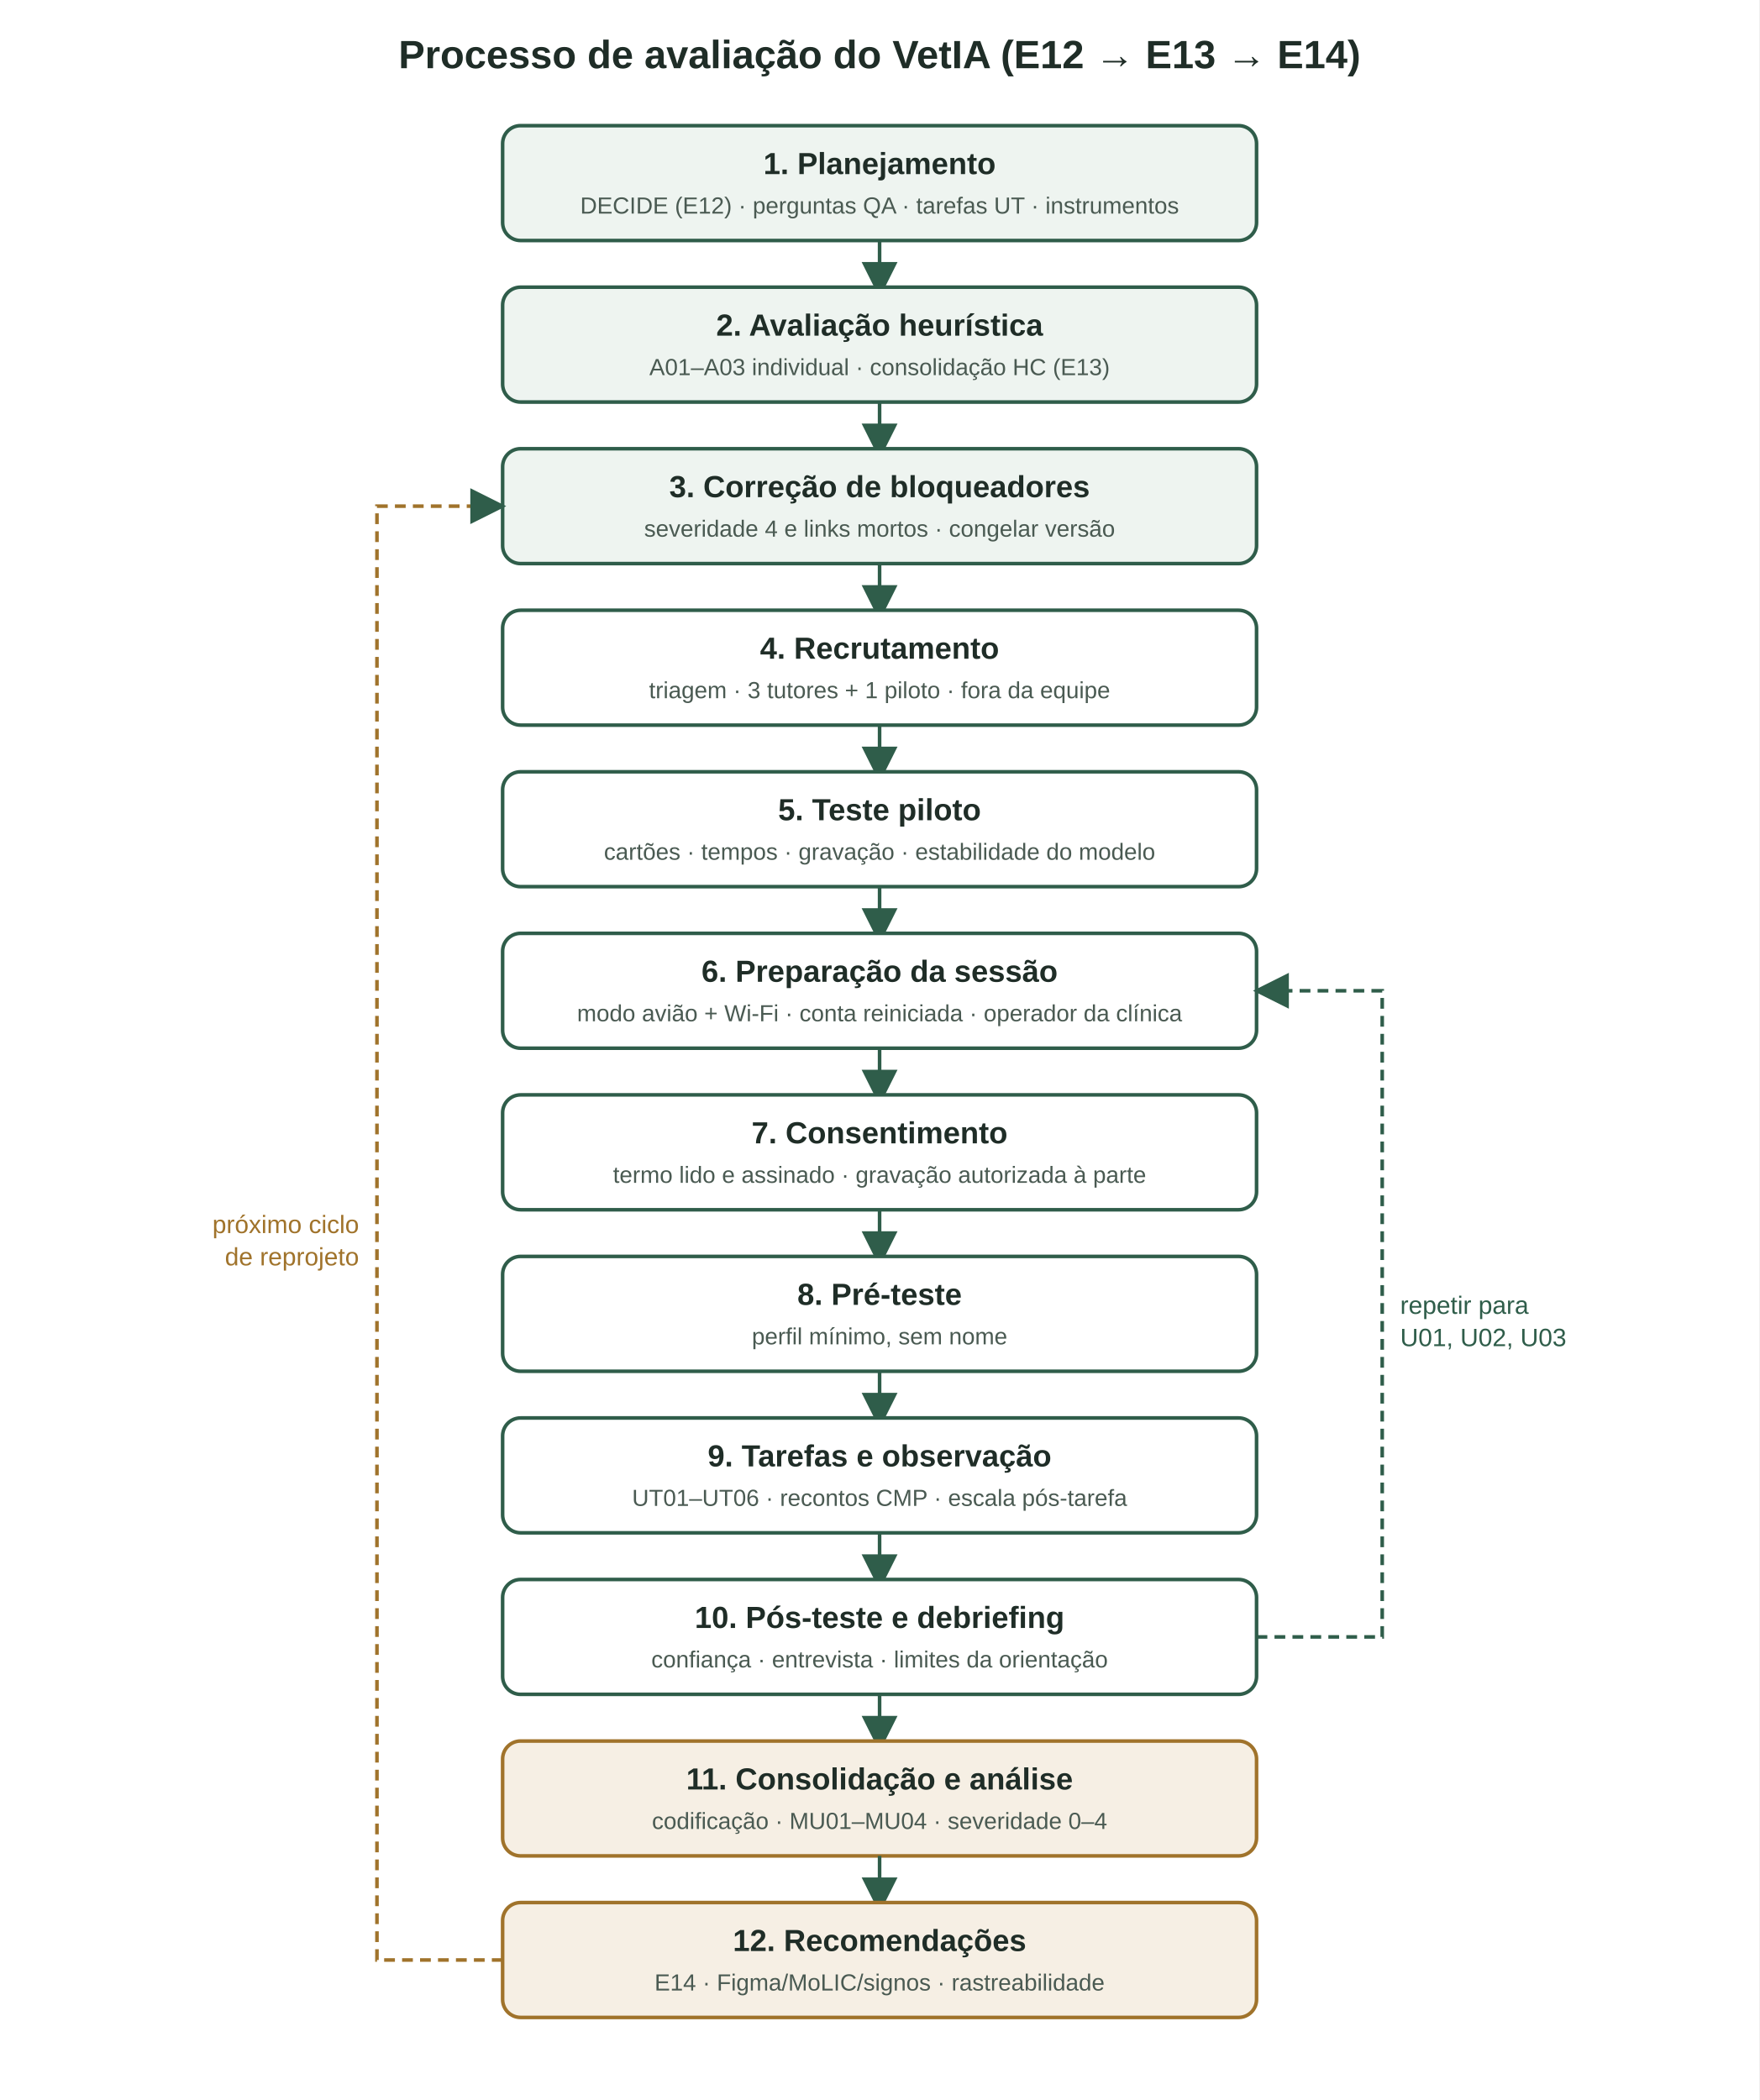
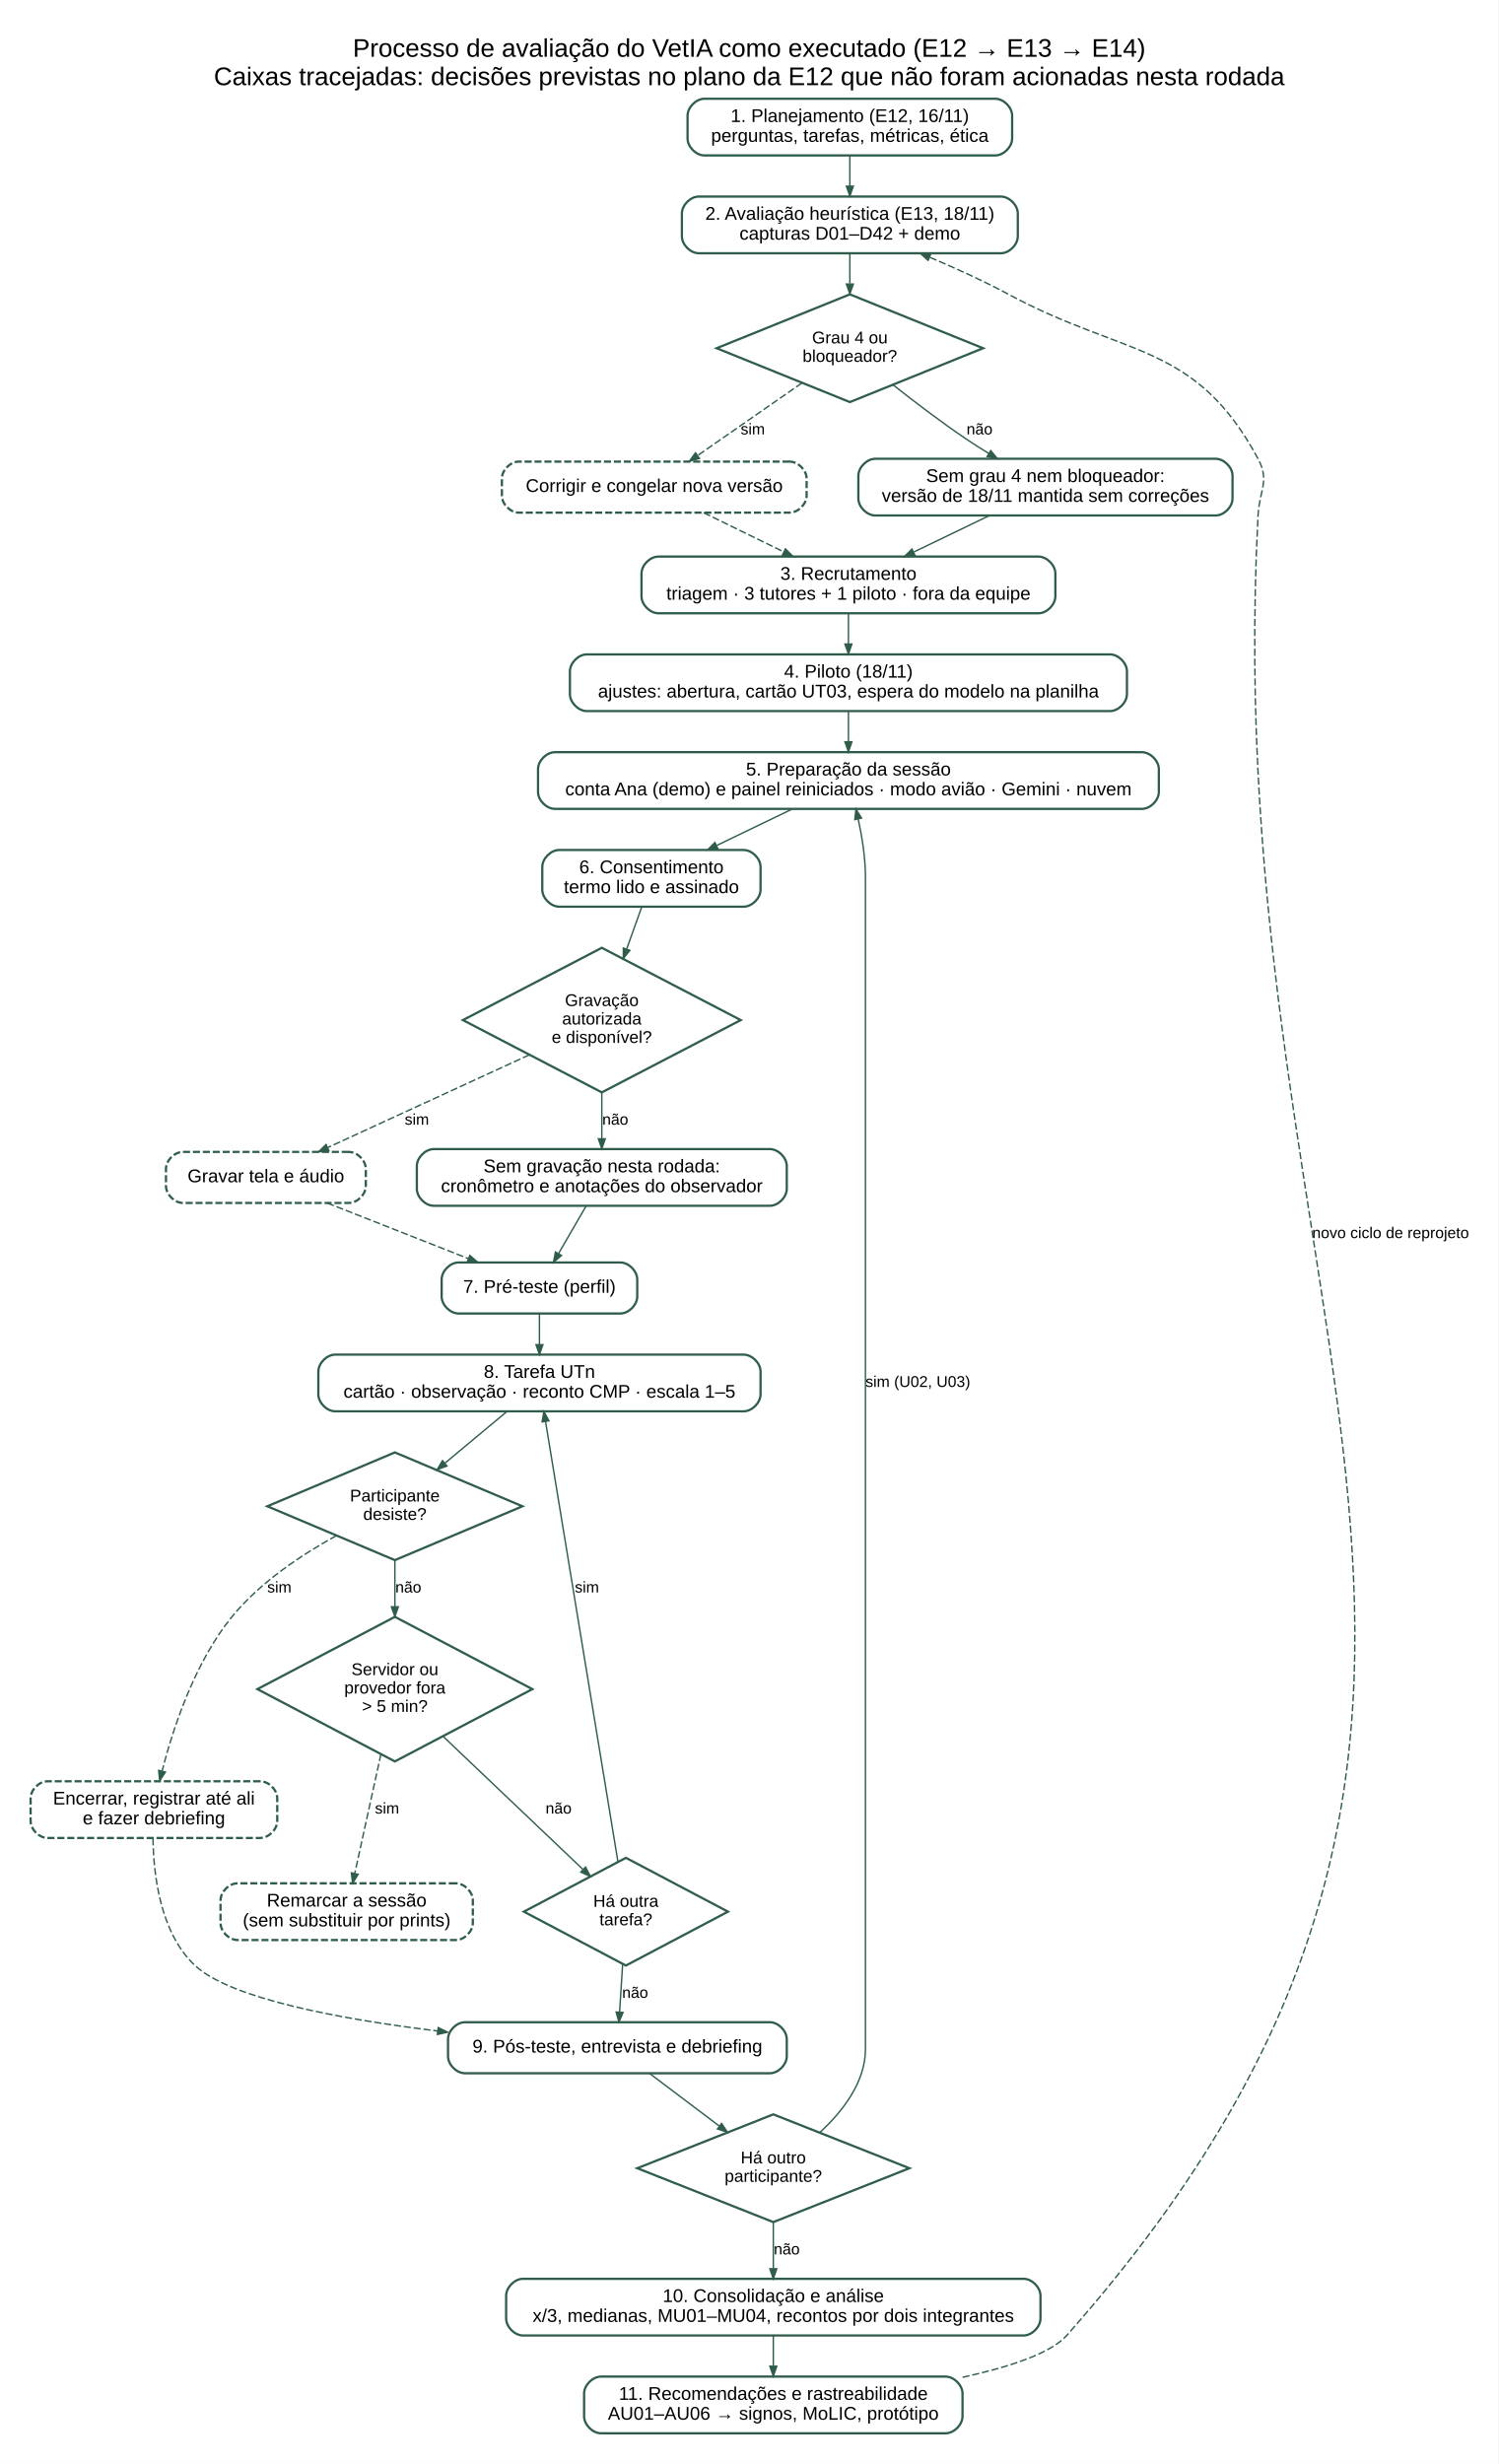
- <svg xmlns="http://www.w3.org/2000/svg" viewBox="0 0 980 1170" width="980" height="1170" font-family="Arial, sans-serif">
-   <rect width="100%" height="100%" fill="#ffffff" />
-   <defs>
-     <marker id="a" markerWidth="10" markerHeight="10" refX="5" refY="5" orient="auto">
-       <path d="M0,0 L10,5 L0,10 z" fill="#2f5d4a" />
-     </marker>
-   </defs>
-   <text x="490.0" y="38" text-anchor="middle" font-size="22" font-weight="bold" fill="#1f2d27">Processo de avaliação do VetIA (E12 → E13 → E14)</text>
-   <rect x="280.0" y="70" width="420" height="64" rx="10" fill="#eef4f0" stroke="#2f5d4a" stroke-width="2" />
-   <text x="490.0" y="97" text-anchor="middle" font-size="17" font-weight="bold" fill="#1f2d27">1. Planejamento</text>
-   <text x="490.0" y="119" text-anchor="middle" font-size="13" fill="#4a5a52">DECIDE (E12) · perguntas QA · tarefas UT · instrumentos</text>
-   <line x1="490.0" y1="134" x2="490.0" y2="156" stroke="#2f5d4a" stroke-width="2" marker-end="url(#a)" />
-   <rect x="280.0" y="160" width="420" height="64" rx="10" fill="#eef4f0" stroke="#2f5d4a" stroke-width="2" />
-   <text x="490.0" y="187" text-anchor="middle" font-size="17" font-weight="bold" fill="#1f2d27">2. Avaliação heurística</text>
-   <text x="490.0" y="209" text-anchor="middle" font-size="13" fill="#4a5a52">A01–A03 individual · consolidação HC (E13)</text>
-   <line x1="490.0" y1="224" x2="490.0" y2="246" stroke="#2f5d4a" stroke-width="2" marker-end="url(#a)" />
-   <rect x="280.0" y="250" width="420" height="64" rx="10" fill="#eef4f0" stroke="#2f5d4a" stroke-width="2" />
-   <text x="490.0" y="277" text-anchor="middle" font-size="17" font-weight="bold" fill="#1f2d27">3. Correção de bloqueadores</text>
-   <text x="490.0" y="299" text-anchor="middle" font-size="13" fill="#4a5a52">severidade 4 e links mortos · congelar versão</text>
-   <line x1="490.0" y1="314" x2="490.0" y2="336" stroke="#2f5d4a" stroke-width="2" marker-end="url(#a)" />
-   <rect x="280.0" y="340" width="420" height="64" rx="10" fill="#ffffff" stroke="#2f5d4a" stroke-width="2" />
-   <text x="490.0" y="367" text-anchor="middle" font-size="17" font-weight="bold" fill="#1f2d27">4. Recrutamento</text>
-   <text x="490.0" y="389" text-anchor="middle" font-size="13" fill="#4a5a52">triagem · 3 tutores + 1 piloto · fora da equipe</text>
-   <line x1="490.0" y1="404" x2="490.0" y2="426" stroke="#2f5d4a" stroke-width="2" marker-end="url(#a)" />
-   <rect x="280.0" y="430" width="420" height="64" rx="10" fill="#ffffff" stroke="#2f5d4a" stroke-width="2" />
-   <text x="490.0" y="457" text-anchor="middle" font-size="17" font-weight="bold" fill="#1f2d27">5. Teste piloto</text>
-   <text x="490.0" y="479" text-anchor="middle" font-size="13" fill="#4a5a52">cartões · tempos · gravação · estabilidade do modelo</text>
-   <line x1="490.0" y1="494" x2="490.0" y2="516" stroke="#2f5d4a" stroke-width="2" marker-end="url(#a)" />
-   <rect x="280.0" y="520" width="420" height="64" rx="10" fill="#ffffff" stroke="#2f5d4a" stroke-width="2" />
-   <text x="490.0" y="547" text-anchor="middle" font-size="17" font-weight="bold" fill="#1f2d27">6. Preparação da sessão</text>
-   <text x="490.0" y="569" text-anchor="middle" font-size="13" fill="#4a5a52">modo avião + Wi-Fi · conta reiniciada · operador da clínica</text>
-   <line x1="490.0" y1="584" x2="490.0" y2="606" stroke="#2f5d4a" stroke-width="2" marker-end="url(#a)" />
-   <rect x="280.0" y="610" width="420" height="64" rx="10" fill="#ffffff" stroke="#2f5d4a" stroke-width="2" />
-   <text x="490.0" y="637" text-anchor="middle" font-size="17" font-weight="bold" fill="#1f2d27">7. Consentimento</text>
-   <text x="490.0" y="659" text-anchor="middle" font-size="13" fill="#4a5a52">termo lido e assinado · gravação autorizada à parte</text>
-   <line x1="490.0" y1="674" x2="490.0" y2="696" stroke="#2f5d4a" stroke-width="2" marker-end="url(#a)" />
-   <rect x="280.0" y="700" width="420" height="64" rx="10" fill="#ffffff" stroke="#2f5d4a" stroke-width="2" />
-   <text x="490.0" y="727" text-anchor="middle" font-size="17" font-weight="bold" fill="#1f2d27">8. Pré-teste</text>
-   <text x="490.0" y="749" text-anchor="middle" font-size="13" fill="#4a5a52">perfil mínimo, sem nome</text>
-   <line x1="490.0" y1="764" x2="490.0" y2="786" stroke="#2f5d4a" stroke-width="2" marker-end="url(#a)" />
-   <rect x="280.0" y="790" width="420" height="64" rx="10" fill="#ffffff" stroke="#2f5d4a" stroke-width="2" />
-   <text x="490.0" y="817" text-anchor="middle" font-size="17" font-weight="bold" fill="#1f2d27">9. Tarefas e observação</text>
-   <text x="490.0" y="839" text-anchor="middle" font-size="13" fill="#4a5a52">UT01–UT06 · recontos CMP · escala pós-tarefa</text>
-   <line x1="490.0" y1="854" x2="490.0" y2="876" stroke="#2f5d4a" stroke-width="2" marker-end="url(#a)" />
-   <rect x="280.0" y="880" width="420" height="64" rx="10" fill="#ffffff" stroke="#2f5d4a" stroke-width="2" />
-   <text x="490.0" y="907" text-anchor="middle" font-size="17" font-weight="bold" fill="#1f2d27">10. Pós-teste e debriefing</text>
-   <text x="490.0" y="929" text-anchor="middle" font-size="13" fill="#4a5a52">confiança · entrevista · limites da orientação</text>
-   <line x1="490.0" y1="944" x2="490.0" y2="966" stroke="#2f5d4a" stroke-width="2" marker-end="url(#a)" />
-   <rect x="280.0" y="970" width="420" height="64" rx="10" fill="#f6efe4" stroke="#a0732b" stroke-width="2" />
-   <text x="490.0" y="997" text-anchor="middle" font-size="17" font-weight="bold" fill="#1f2d27">11. Consolidação e análise</text>
-   <text x="490.0" y="1019" text-anchor="middle" font-size="13" fill="#4a5a52">codificação · MU01–MU04 · severidade 0–4</text>
-   <line x1="490.0" y1="1034" x2="490.0" y2="1056" stroke="#2f5d4a" stroke-width="2" marker-end="url(#a)" />
-   <rect x="280.0" y="1060" width="420" height="64" rx="10" fill="#f6efe4" stroke="#a0732b" stroke-width="2" />
-   <text x="490.0" y="1087" text-anchor="middle" font-size="17" font-weight="bold" fill="#1f2d27">12. Recomendações</text>
-   <text x="490.0" y="1109" text-anchor="middle" font-size="13" fill="#4a5a52">E14 · Figma/MoLIC/signos · rastreabilidade</text>
-   <path d="M700.0,912.0 H770.0 V552.0 H708.0" fill="none" stroke="#2f5d4a" stroke-width="2" stroke-dasharray="6 4" marker-end="url(#a)" />
-   <text x="780.0" y="732.0" font-size="14" fill="#2f5d4a">repetir para</text>
-   <text x="780.0" y="750.0" font-size="14" fill="#2f5d4a">U01, U02, U03</text>
-   <path d="M280.0,1092.0 H210.0 V282.0 H272.0" fill="none" stroke="#a0732b" stroke-width="2" stroke-dasharray="6 4" marker-end="url(#a)" />
-   <text x="200.0" y="687.0" text-anchor="end" font-size="14" fill="#a0732b">próximo ciclo</text>
-   <text x="200.0" y="705.0" text-anchor="end" font-size="14" fill="#a0732b">de reprojeto</text>
+ <svg xmlns="http://www.w3.org/2000/svg" width="1057pt" height="1738pt" viewBox="0.00 0.00 1057.20 1738.20">
+   <g id="graph0" class="graph" transform="scale(1 1) rotate(0) translate(21.6 1716.6)">
+     <polygon fill="white" stroke="transparent" points="-21.6,21.6 -21.6,-1716.6 1035.6,-1716.6 1035.6,21.6 -21.6,21.6" />
+     <text text-anchor="middle" x="507" y="-1676.6" font-family="Arial" font-size="18.00">Processo de avaliação do VetIA como executado (E12 → E13 → E14)</text>
+     <text text-anchor="middle" x="507" y="-1656.6" font-family="Arial" font-size="18.00">Caixas tracejadas: decisões previstas no plano da E12 que não foram acionadas nesta rodada</text>
+     <g id="node1" class="node">
+       <path fill="none" stroke="#2f5d4a" stroke-width="1.6" d="M680.5,-1647C680.5,-1647 475.5,-1647 475.5,-1647 469.5,-1647 463.5,-1641 463.5,-1635 463.5,-1635 463.5,-1619 463.5,-1619 463.5,-1613 469.5,-1607 475.5,-1607 475.5,-1607 680.5,-1607 680.5,-1607 686.5,-1607 692.5,-1613 692.5,-1619 692.5,-1619 692.5,-1635 692.5,-1635 692.5,-1641 686.5,-1647 680.5,-1647" />
+       <text text-anchor="middle" x="578" y="-1630.6" font-family="Arial" font-size="13.00">1. Planejamento (E12, 16/11)</text>
+       <text text-anchor="middle" x="578" y="-1616.6" font-family="Arial" font-size="13.00">perguntas, tarefas, métricas, ética</text>
+     </g>
+     <g id="node2" class="node">
+       <path fill="none" stroke="#2f5d4a" stroke-width="1.6" d="M684.5,-1578C684.5,-1578 471.5,-1578 471.5,-1578 465.5,-1578 459.5,-1572 459.5,-1566 459.5,-1566 459.5,-1550 459.5,-1550 459.5,-1544 465.5,-1538 471.5,-1538 471.5,-1538 684.5,-1538 684.5,-1538 690.5,-1538 696.5,-1544 696.5,-1550 696.5,-1550 696.5,-1566 696.5,-1566 696.5,-1572 690.5,-1578 684.5,-1578" />
+       <text text-anchor="middle" x="578" y="-1561.6" font-family="Arial" font-size="13.00">2. Avaliação heurística (E13, 18/11)</text>
+       <text text-anchor="middle" x="578" y="-1547.6" font-family="Arial" font-size="13.00">capturas D01–D42 + demo</text>
+     </g>
+     <g id="edge1" class="edge">
+       <path fill="none" stroke="#2f5d4a" d="M578,-1606.98C578,-1600.25 578,-1592.55 578,-1585.32" />
+       <polygon fill="#2f5d4a" stroke="#2f5d4a" points="580.45,-1585.3 578,-1578.3 575.55,-1585.3 580.45,-1585.3" />
+     </g>
+     <g id="node3" class="node">
+       <polygon fill="none" stroke="#2f5d4a" stroke-width="1.6" points="578,-1509 484,-1471 578,-1433 672,-1471 578,-1509" />
+       <text text-anchor="middle" x="578" y="-1474.4" font-family="Arial" font-size="12.00">Grau 4 ou</text>
+       <text text-anchor="middle" x="578" y="-1461.4" font-family="Arial" font-size="12.00">bloqueador?</text>
+     </g>
+     <g id="edge2" class="edge">
+       <path fill="none" stroke="#2f5d4a" d="M578,-1537.71C578,-1531.39 578,-1524.09 578,-1516.69" />
+       <polygon fill="#2f5d4a" stroke="#2f5d4a" points="580.45,-1516.3 578,-1509.3 575.55,-1516.3 580.45,-1516.3" />
+     </g>
+     <g id="node4" class="node">
+       <path fill="none" stroke="#2f5d4a" stroke-width="1.6" stroke-dasharray="5,2" d="M535.5,-1391C535.5,-1391 344.5,-1391 344.5,-1391 338.5,-1391 332.5,-1385 332.5,-1379 332.5,-1379 332.5,-1367 332.5,-1367 332.5,-1361 338.5,-1355 344.5,-1355 344.5,-1355 535.5,-1355 535.5,-1355 541.5,-1355 547.5,-1361 547.5,-1367 547.5,-1367 547.5,-1379 547.5,-1379 547.5,-1385 541.5,-1391 535.5,-1391" />
+       <text text-anchor="middle" x="440" y="-1369.6" font-family="Arial" font-size="13.00">Corrigir e congelar nova versão</text>
+     </g>
+     <g id="edge3" class="edge">
+       <path fill="none" stroke="#2f5d4a" stroke-dasharray="5,2" d="M544.24,-1446.52C521.78,-1430.89 492.5,-1410.52 470.69,-1395.35" />
+       <polygon fill="#2f5d4a" stroke="#2f5d4a" points="471.9,-1393.21 464.75,-1391.22 469.1,-1397.23 471.9,-1393.21" />
+       <text text-anchor="middle" x="509.5" y="-1410.2" font-family="Arial" font-size="11.00">sim</text>
+     </g>
+     <g id="node5" class="node">
+       <path fill="none" stroke="#2f5d4a" stroke-width="1.6" d="M836,-1393C836,-1393 596,-1393 596,-1393 590,-1393 584,-1387 584,-1381 584,-1381 584,-1365 584,-1365 584,-1359 590,-1353 596,-1353 596,-1353 836,-1353 836,-1353 842,-1353 848,-1359 848,-1365 848,-1365 848,-1381 848,-1381 848,-1387 842,-1393 836,-1393" />
+       <text text-anchor="middle" x="716" y="-1376.6" font-family="Arial" font-size="13.00">Sem grau 4 nem bloqueador:</text>
+       <text text-anchor="middle" x="716" y="-1362.6" font-family="Arial" font-size="13.00">versão de 18/11 mantida sem correções</text>
+     </g>
+     <g id="edge5" class="edge">
+       <path fill="none" stroke="#2f5d4a" d="M608.49,-1445.15C623.65,-1433.16 642.44,-1418.85 660,-1407 665.04,-1403.6 670.44,-1400.16 675.83,-1396.86" />
+       <polygon fill="#2f5d4a" stroke="#2f5d4a" points="677.4,-1398.78 682.12,-1393.06 674.86,-1394.58 677.4,-1398.78" />
+       <text text-anchor="middle" x="669.5" y="-1410.2" font-family="Arial" font-size="11.00">não</text>
+     </g>
+     <g id="node6" class="node">
+       <path fill="none" stroke="#2f5d4a" stroke-width="1.6" d="M711,-1324C711,-1324 443,-1324 443,-1324 437,-1324 431,-1318 431,-1312 431,-1312 431,-1296 431,-1296 431,-1290 437,-1284 443,-1284 443,-1284 711,-1284 711,-1284 717,-1284 723,-1290 723,-1296 723,-1296 723,-1312 723,-1312 723,-1318 717,-1324 711,-1324" />
+       <text text-anchor="middle" x="577" y="-1307.6" font-family="Arial" font-size="13.00">3. Recrutamento</text>
+       <text text-anchor="middle" x="577" y="-1293.6" font-family="Arial" font-size="13.00">triagem · 3 tutores + 1 piloto · fora da equipe</text>
+     </g>
+     <g id="edge4" class="edge">
+       <path fill="none" stroke="#2f5d4a" stroke-dasharray="5,2" d="M474.93,-1354.92C492.01,-1346.56 512.8,-1336.4 531.15,-1327.42" />
+       <polygon fill="#2f5d4a" stroke="#2f5d4a" points="532.57,-1329.45 537.79,-1324.18 530.42,-1325.05 532.57,-1329.45" />
+     </g>
+     <g id="edge6" class="edge">
+       <path fill="none" stroke="#2f5d4a" d="M676.54,-1352.98C659.96,-1344.99 640.55,-1335.63 623.3,-1327.32" />
+       <polygon fill="#2f5d4a" stroke="#2f5d4a" points="623.93,-1324.9 616.56,-1324.07 621.8,-1329.31 623.93,-1324.9" />
+     </g>
+     <g id="node7" class="node">
+       <path fill="none" stroke="#2f5d4a" stroke-width="1.6" d="M761.5,-1255C761.5,-1255 392.5,-1255 392.5,-1255 386.5,-1255 380.5,-1249 380.5,-1243 380.5,-1243 380.5,-1227 380.5,-1227 380.5,-1221 386.5,-1215 392.5,-1215 392.5,-1215 761.5,-1215 761.5,-1215 767.5,-1215 773.5,-1221 773.5,-1227 773.5,-1227 773.5,-1243 773.5,-1243 773.5,-1249 767.5,-1255 761.5,-1255" />
+       <text text-anchor="middle" x="577" y="-1238.6" font-family="Arial" font-size="13.00">4. Piloto (18/11)</text>
+       <text text-anchor="middle" x="577" y="-1224.6" font-family="Arial" font-size="13.00">ajustes: abertura, cartão UT03, espera do modelo na planilha</text>
+     </g>
+     <g id="edge7" class="edge">
+       <path fill="none" stroke="#2f5d4a" d="M577,-1283.98C577,-1277.25 577,-1269.55 577,-1262.32" />
+       <polygon fill="#2f5d4a" stroke="#2f5d4a" points="579.45,-1262.3 577,-1255.3 574.55,-1262.3 579.45,-1262.3" />
+     </g>
+     <g id="node8" class="node">
+       <path fill="none" stroke="#2f5d4a" stroke-width="1.6" d="M784,-1186C784,-1186 370,-1186 370,-1186 364,-1186 358,-1180 358,-1174 358,-1174 358,-1158 358,-1158 358,-1152 364,-1146 370,-1146 370,-1146 784,-1146 784,-1146 790,-1146 796,-1152 796,-1158 796,-1158 796,-1174 796,-1174 796,-1180 790,-1186 784,-1186" />
+       <text text-anchor="middle" x="577" y="-1169.6" font-family="Arial" font-size="13.00">5. Preparação da sessão</text>
+       <text text-anchor="middle" x="577" y="-1155.6" font-family="Arial" font-size="13.00">conta Ana (demo) e painel reiniciados · modo avião · Gemini · nuvem</text>
+     </g>
+     <g id="edge8" class="edge">
+       <path fill="none" stroke="#2f5d4a" d="M577,-1214.98C577,-1208.25 577,-1200.55 577,-1193.32" />
+       <polygon fill="#2f5d4a" stroke="#2f5d4a" points="579.45,-1193.3 577,-1186.3 574.55,-1193.3 579.45,-1193.3" />
+     </g>
+     <g id="node9" class="node">
+       <path fill="none" stroke="#2f5d4a" stroke-width="1.6" d="M503,-1117C503,-1117 373,-1117 373,-1117 367,-1117 361,-1111 361,-1105 361,-1105 361,-1089 361,-1089 361,-1083 367,-1077 373,-1077 373,-1077 503,-1077 503,-1077 509,-1077 515,-1083 515,-1089 515,-1089 515,-1105 515,-1105 515,-1111 509,-1117 503,-1117" />
+       <text text-anchor="middle" x="438" y="-1100.6" font-family="Arial" font-size="13.00">6. Consentimento</text>
+       <text text-anchor="middle" x="438" y="-1086.6" font-family="Arial" font-size="13.00">termo lido e assinado</text>
+     </g>
+     <g id="edge9" class="edge">
+       <path fill="none" stroke="#2f5d4a" d="M537.54,-1145.98C520.96,-1137.99 501.55,-1128.63 484.3,-1120.32" />
+       <polygon fill="#2f5d4a" stroke="#2f5d4a" points="484.93,-1117.9 477.56,-1117.07 482.8,-1122.31 484.93,-1117.9" />
+     </g>
+     <g id="node10" class="node">
+       <polygon fill="none" stroke="#2f5d4a" stroke-width="1.6" points="403,-1048 305,-997 403,-946 501,-997 403,-1048" />
+       <text text-anchor="middle" x="403" y="-1006.9" font-family="Arial" font-size="12.00">Gravação</text>
+       <text text-anchor="middle" x="403" y="-993.9" font-family="Arial" font-size="12.00">autorizada</text>
+       <text text-anchor="middle" x="403" y="-980.9" font-family="Arial" font-size="12.00">e disponível?</text>
+     </g>
+     <g id="edge10" class="edge">
+       <path fill="none" stroke="#2f5d4a" d="M431.09,-1076.64C428.05,-1068.13 424.32,-1057.71 420.6,-1047.27" />
+       <polygon fill="#2f5d4a" stroke="#2f5d4a" points="422.81,-1046.19 418.15,-1040.43 418.2,-1047.84 422.81,-1046.19" />
+     </g>
+     <g id="node11" class="node">
+       <path fill="none" stroke="#2f5d4a" stroke-width="1.6" stroke-dasharray="5,2" d="M224.5,-904C224.5,-904 107.5,-904 107.5,-904 101.5,-904 95.5,-898 95.5,-892 95.5,-892 95.5,-880 95.5,-880 95.5,-874 101.5,-868 107.5,-868 107.5,-868 224.5,-868 224.5,-868 230.5,-868 236.5,-874 236.5,-880 236.5,-880 236.5,-892 236.5,-892 236.5,-898 230.5,-904 224.5,-904" />
+       <text text-anchor="middle" x="166" y="-882.6" font-family="Arial" font-size="13.00">Gravar tela e áudio</text>
+     </g>
+     <g id="edge11" class="edge">
+       <path fill="none" stroke="#2f5d4a" stroke-dasharray="5,2" d="M351.87,-972.48C309.55,-953.02 250.06,-925.66 209.87,-907.18" />
+       <polygon fill="#2f5d4a" stroke="#2f5d4a" points="210.49,-904.76 203.1,-904.06 208.44,-909.21 210.49,-904.76" />
+       <text text-anchor="middle" x="272.5" y="-923.2" font-family="Arial" font-size="11.00">sim</text>
+     </g>
+     <g id="node12" class="node">
+       <path fill="none" stroke="#2f5d4a" stroke-width="1.6" d="M521.5,-906C521.5,-906 284.5,-906 284.5,-906 278.5,-906 272.5,-900 272.5,-894 272.5,-894 272.5,-878 272.5,-878 272.5,-872 278.5,-866 284.5,-866 284.5,-866 521.5,-866 521.5,-866 527.5,-866 533.5,-872 533.5,-878 533.5,-878 533.5,-894 533.5,-894 533.5,-900 527.5,-906 521.5,-906" />
+       <text text-anchor="middle" x="403" y="-889.6" font-family="Arial" font-size="13.00">Sem gravação nesta rodada:</text>
+       <text text-anchor="middle" x="403" y="-875.6" font-family="Arial" font-size="13.00">cronômetro e anotações do observador</text>
+     </g>
+     <g id="edge12" class="edge">
+       <path fill="none" stroke="#2f5d4a" d="M403,-945.97C403,-934.73 403,-923.23 403,-913.41" />
+       <polygon fill="#2f5d4a" stroke="#2f5d4a" points="405.45,-913.26 403,-906.26 400.55,-913.26 405.45,-913.26" />
+       <text text-anchor="middle" x="412.5" y="-923.2" font-family="Arial" font-size="11.00">não</text>
+     </g>
+     <g id="node13" class="node">
+       <path fill="none" stroke="#2f5d4a" stroke-width="1.6" d="M416,-826C416,-826 302,-826 302,-826 296,-826 290,-820 290,-814 290,-814 290,-802 290,-802 290,-796 296,-790 302,-790 302,-790 416,-790 416,-790 422,-790 428,-796 428,-802 428,-802 428,-814 428,-814 428,-820 422,-826 416,-826" />
+       <text text-anchor="middle" x="359" y="-804.6" font-family="Arial" font-size="13.00">7. Pré-teste (perfil)</text>
+     </g>
+     <g id="edge13" class="edge">
+       <path fill="none" stroke="#2f5d4a" stroke-dasharray="5,2" d="M209.31,-867.94C238.76,-856.35 277.82,-840.97 308.65,-828.83" />
+       <polygon fill="#2f5d4a" stroke="#2f5d4a" points="309.88,-830.97 315.5,-826.13 308.09,-826.42 309.88,-830.97" />
+     </g>
+     <g id="edge14" class="edge">
+       <path fill="none" stroke="#2f5d4a" d="M391.9,-865.82C385.98,-855.6 378.66,-842.95 372.42,-832.19" />
+       <polygon fill="#2f5d4a" stroke="#2f5d4a" points="374.53,-830.93 368.9,-826.1 370.29,-833.38 374.53,-830.93" />
+     </g>
+     <g id="node14" class="node">
+       <path fill="none" stroke="#2f5d4a" stroke-width="1.6" d="M503,-761C503,-761 215,-761 215,-761 209,-761 203,-755 203,-749 203,-749 203,-733 203,-733 203,-727 209,-721 215,-721 215,-721 503,-721 503,-721 509,-721 515,-727 515,-733 515,-733 515,-749 515,-749 515,-755 509,-761 503,-761" />
+       <text text-anchor="middle" x="359" y="-744.6" font-family="Arial" font-size="13.00">8. Tarefa UTn</text>
+       <text text-anchor="middle" x="359" y="-730.6" font-family="Arial" font-size="13.00">cartão · observação · reconto CMP · escala 1–5</text>
+     </g>
+     <g id="edge15" class="edge">
+       <path fill="none" stroke="#2f5d4a" d="M359,-789.92C359,-783.26 359,-775.48 359,-768.15" />
+       <polygon fill="#2f5d4a" stroke="#2f5d4a" points="361.45,-768.02 359,-761.02 356.55,-768.02 361.45,-768.02" />
+     </g>
+     <g id="node15" class="node">
+       <polygon fill="none" stroke="#2f5d4a" stroke-width="1.6" points="257,-692 167,-654 257,-616 347,-654 257,-692" />
+       <text text-anchor="middle" x="257" y="-657.4" font-family="Arial" font-size="12.00">Participante</text>
+       <text text-anchor="middle" x="257" y="-644.4" font-family="Arial" font-size="12.00">desiste?</text>
+     </g>
+     <g id="edge16" class="edge">
+       <path fill="none" stroke="#2f5d4a" d="M336.11,-720.92C323.25,-710.21 306.92,-696.6 292.44,-684.54" />
+       <polygon fill="#2f5d4a" stroke="#2f5d4a" points="293.74,-682.42 286.79,-679.82 290.6,-686.19 293.74,-682.42" />
+     </g>
+     <g id="node16" class="node">
+       <path fill="none" stroke="#2f5d4a" stroke-width="1.6" stroke-dasharray="5,2" d="M162,-460C162,-460 12,-460 12,-460 6,-460 0,-454 0,-448 0,-448 0,-432 0,-432 0,-426 6,-420 12,-420 12,-420 162,-420 162,-420 168,-420 174,-426 174,-432 174,-432 174,-448 174,-448 174,-454 168,-460 162,-460" />
+       <text text-anchor="middle" x="87" y="-443.6" font-family="Arial" font-size="13.00">Encerrar, registrar até ali</text>
+       <text text-anchor="middle" x="87" y="-429.6" font-family="Arial" font-size="13.00">e fazer debriefing</text>
+     </g>
+     <g id="edge17" class="edge">
+       <path fill="none" stroke="#2f5d4a" stroke-dasharray="5,2" d="M215.74,-633.3C191.53,-619.99 161.89,-600.4 142,-576 115.47,-543.45 100.22,-496.37 92.78,-467.28" />
+       <polygon fill="#2f5d4a" stroke="#2f5d4a" points="95.11,-466.5 91.05,-460.29 90.35,-467.68 95.11,-466.5" />
+       <text text-anchor="middle" x="175.5" y="-593.2" font-family="Arial" font-size="11.00">sim</text>
+     </g>
+     <g id="node17" class="node">
+       <polygon fill="none" stroke="#2f5d4a" stroke-width="1.6" points="257,-576 160,-525 257,-474 354,-525 257,-576" />
+       <text text-anchor="middle" x="257" y="-534.9" font-family="Arial" font-size="12.00">Servidor ou</text>
+       <text text-anchor="middle" x="257" y="-521.9" font-family="Arial" font-size="12.00">provedor fora</text>
+       <text text-anchor="middle" x="257" y="-508.9" font-family="Arial" font-size="12.00">&gt; 5 min?</text>
+     </g>
+     <g id="edge18" class="edge">
+       <path fill="none" stroke="#2f5d4a" d="M257,-615.92C257,-605.71 257,-594.4 257,-583.33" />
+       <polygon fill="#2f5d4a" stroke="#2f5d4a" points="259.45,-583.11 257,-576.11 254.55,-583.11 259.45,-583.11" />
+       <text text-anchor="middle" x="266.5" y="-593.2" font-family="Arial" font-size="11.00">não</text>
+     </g>
+     <g id="node20" class="node">
+       <path fill="none" stroke="#2f5d4a" stroke-width="1.6" d="M521.5,-290C521.5,-290 306.5,-290 306.5,-290 300.5,-290 294.5,-284 294.5,-278 294.5,-278 294.5,-266 294.5,-266 294.5,-260 300.5,-254 306.5,-254 306.5,-254 521.5,-254 521.5,-254 527.5,-254 533.5,-260 533.5,-266 533.5,-266 533.5,-278 533.5,-278 533.5,-284 527.5,-290 521.5,-290" />
+       <text text-anchor="middle" x="414" y="-268.6" font-family="Arial" font-size="13.00">9. Pós-teste, entrevista e debriefing</text>
+     </g>
+     <g id="edge23" class="edge">
+       <path fill="none" stroke="#2f5d4a" stroke-dasharray="5,2" d="M86.35,-419.76C86.63,-395.23 91.07,-353.22 116,-330 141.11,-306.62 217.83,-292.27 287.14,-283.82" />
+       <polygon fill="#2f5d4a" stroke="#2f5d4a" points="287.59,-286.23 294.25,-282.97 287.01,-281.37 287.59,-286.23" />
+     </g>
+     <g id="node18" class="node">
+       <path fill="none" stroke="#2f5d4a" stroke-width="1.6" stroke-dasharray="5,2" d="M300,-388C300,-388 146,-388 146,-388 140,-388 134,-382 134,-376 134,-376 134,-360 134,-360 134,-354 140,-348 146,-348 146,-348 300,-348 300,-348 306,-348 312,-354 312,-360 312,-360 312,-376 312,-376 312,-382 306,-388 300,-388" />
+       <text text-anchor="middle" x="223" y="-371.6" font-family="Arial" font-size="13.00">Remarcar a sessão</text>
+       <text text-anchor="middle" x="223" y="-357.6" font-family="Arial" font-size="13.00">(sem substituir por prints)</text>
+     </g>
+     <g id="edge19" class="edge">
+       <path fill="none" stroke="#2f5d4a" stroke-dasharray="5,2" d="M247.17,-479.17C241.18,-451.9 233.75,-418.02 228.72,-395.09" />
+       <polygon fill="#2f5d4a" stroke="#2f5d4a" points="231.07,-394.36 227.18,-388.05 226.29,-395.41 231.07,-394.36" />
+       <text text-anchor="middle" x="251.5" y="-437.2" font-family="Arial" font-size="11.00">sim</text>
+     </g>
+     <g id="node19" class="node">
+       <polygon fill="none" stroke="#2f5d4a" stroke-width="1.6" points="420,-406 348,-368 420,-330 492,-368 420,-406" />
+       <text text-anchor="middle" x="420" y="-371.4" font-family="Arial" font-size="12.00">Há outra</text>
+       <text text-anchor="middle" x="420" y="-358.4" font-family="Arial" font-size="12.00">tarefa?</text>
+     </g>
+     <g id="edge20" class="edge">
+       <path fill="none" stroke="#2f5d4a" d="M291.17,-491.51C320.23,-463.88 361.57,-424.57 389.52,-397.99" />
+       <polygon fill="#2f5d4a" stroke="#2f5d4a" points="391.53,-399.45 394.92,-392.85 388.16,-395.9 391.53,-399.45" />
+       <text text-anchor="middle" x="372.5" y="-437.2" font-family="Arial" font-size="11.00">não</text>
+     </g>
+     <g id="edge21" class="edge">
+       <path fill="none" stroke="#2f5d4a" d="M414.4,-403.05C402.34,-476.39 374.13,-647.96 363.32,-713.72" />
+       <polygon fill="#2f5d4a" stroke="#2f5d4a" points="360.87,-713.53 362.15,-720.83 365.7,-714.32 360.87,-713.53" />
+       <text text-anchor="middle" x="392.5" y="-593.2" font-family="Arial" font-size="11.00">sim</text>
+     </g>
+     <g id="edge22" class="edge">
+       <path fill="none" stroke="#2f5d4a" d="M417.71,-331.19C416.99,-319.84 416.21,-307.56 415.55,-297.22" />
+       <polygon fill="#2f5d4a" stroke="#2f5d4a" points="417.98,-296.9 415.09,-290.07 413.09,-297.21 417.98,-296.9" />
+       <text text-anchor="middle" x="426.5" y="-307.2" font-family="Arial" font-size="11.00">não</text>
+     </g>
+     <g id="node21" class="node">
+       <polygon fill="none" stroke="#2f5d4a" stroke-width="1.6" points="524,-225 428,-187 524,-149 620,-187 524,-225" />
+       <text text-anchor="middle" x="524" y="-190.4" font-family="Arial" font-size="12.00">Há outro</text>
+       <text text-anchor="middle" x="524" y="-177.4" font-family="Arial" font-size="12.00">participante?</text>
+     </g>
+     <g id="edge24" class="edge">
+       <path fill="none" stroke="#2f5d4a" d="M436.79,-253.8C450.92,-243.15 469.41,-229.19 485.74,-216.87" />
+       <polygon fill="#2f5d4a" stroke="#2f5d4a" points="487.53,-218.59 491.64,-212.42 484.58,-214.68 487.53,-218.59" />
+     </g>
+     <g id="edge25" class="edge">
+       <path fill="none" stroke="#2f5d4a" d="M556.88,-212.28C573,-227.15 589,-247.76 589,-271 589,-1098 589,-1098 589,-1098 589,-1111.63 586.56,-1126.58 583.89,-1138.9" />
+       <polygon fill="#2f5d4a" stroke="#2f5d4a" points="581.48,-1138.44 582.3,-1145.81 586.25,-1139.54 581.48,-1138.44" />
+       <text text-anchor="middle" x="626" y="-738.2" font-family="Arial" font-size="11.00">sim (U02, U03)</text>
+     </g>
+     <g id="node22" class="node">
+       <path fill="none" stroke="#2f5d4a" stroke-width="1.6" d="M700.5,-109C700.5,-109 347.5,-109 347.5,-109 341.5,-109 335.5,-103 335.5,-97 335.5,-97 335.5,-81 335.5,-81 335.5,-75 341.5,-69 347.5,-69 347.5,-69 700.5,-69 700.5,-69 706.5,-69 712.5,-75 712.5,-81 712.5,-81 712.5,-97 712.5,-97 712.5,-103 706.5,-109 700.5,-109" />
+       <text text-anchor="middle" x="524" y="-92.6" font-family="Arial" font-size="13.00">10. Consolidação e análise</text>
+       <text text-anchor="middle" x="524" y="-78.6" font-family="Arial" font-size="13.00">x/3, medianas, MU01–MU04, recontos por dois integrantes</text>
+     </g>
+     <g id="edge26" class="edge">
+       <path fill="none" stroke="#2f5d4a" d="M524,-148.88C524,-137.93 524,-126.18 524,-116.08" />
+       <polygon fill="#2f5d4a" stroke="#2f5d4a" points="526.45,-116.05 524,-109.05 521.55,-116.05 526.45,-116.05" />
+       <text text-anchor="middle" x="533.5" y="-126.2" font-family="Arial" font-size="11.00">não</text>
+     </g>
+     <g id="node23" class="node">
+       <path fill="none" stroke="#2f5d4a" stroke-width="1.6" d="M645.5,-40C645.5,-40 402.5,-40 402.5,-40 396.5,-40 390.5,-34 390.5,-28 390.5,-28 390.5,-12 390.5,-12 390.5,-6 396.5,0 402.5,0 402.5,0 645.5,0 645.5,0 651.5,0 657.5,-6 657.5,-12 657.5,-12 657.5,-28 657.5,-28 657.5,-34 651.5,-40 645.5,-40" />
+       <text text-anchor="middle" x="524" y="-23.6" font-family="Arial" font-size="13.00">11. Recomendações e rastreabilidade</text>
+       <text text-anchor="middle" x="524" y="-9.6" font-family="Arial" font-size="13.00">AU01–AU06 → signos, MoLIC, protótipo</text>
+     </g>
+     <g id="edge27" class="edge">
+       <path fill="none" stroke="#2f5d4a" d="M524,-68.98C524,-62.25 524,-54.55 524,-47.32" />
+       <polygon fill="#2f5d4a" stroke="#2f5d4a" points="526.45,-47.3 524,-40.3 521.55,-47.3 526.45,-47.3" />
+     </g>
+     <g id="edge28" class="edge">
+       <path fill="none" stroke="#2f5d4a" stroke-dasharray="5,2" d="M657.55,-39.5C690.68,-46.78 719.91,-56.46 731,-69 1111.02,-498.94 835.96,-779.97 866,-1353 866.93,-1370.75 874.43,-1377.35 866,-1393 821.58,-1475.48 772.49,-1464.59 690,-1509 672.33,-1518.51 652.38,-1527.56 634.26,-1535.19" />
+       <polygon fill="#2f5d4a" stroke="#2f5d4a" points="633.2,-1532.98 627.68,-1537.94 635.08,-1537.5 633.2,-1532.98" />
+       <text text-anchor="middle" x="959.5" y="-843.2" font-family="Arial" font-size="11.00">novo ciclo de reprojeto</text>
+     </g>
+   </g>
</svg>
